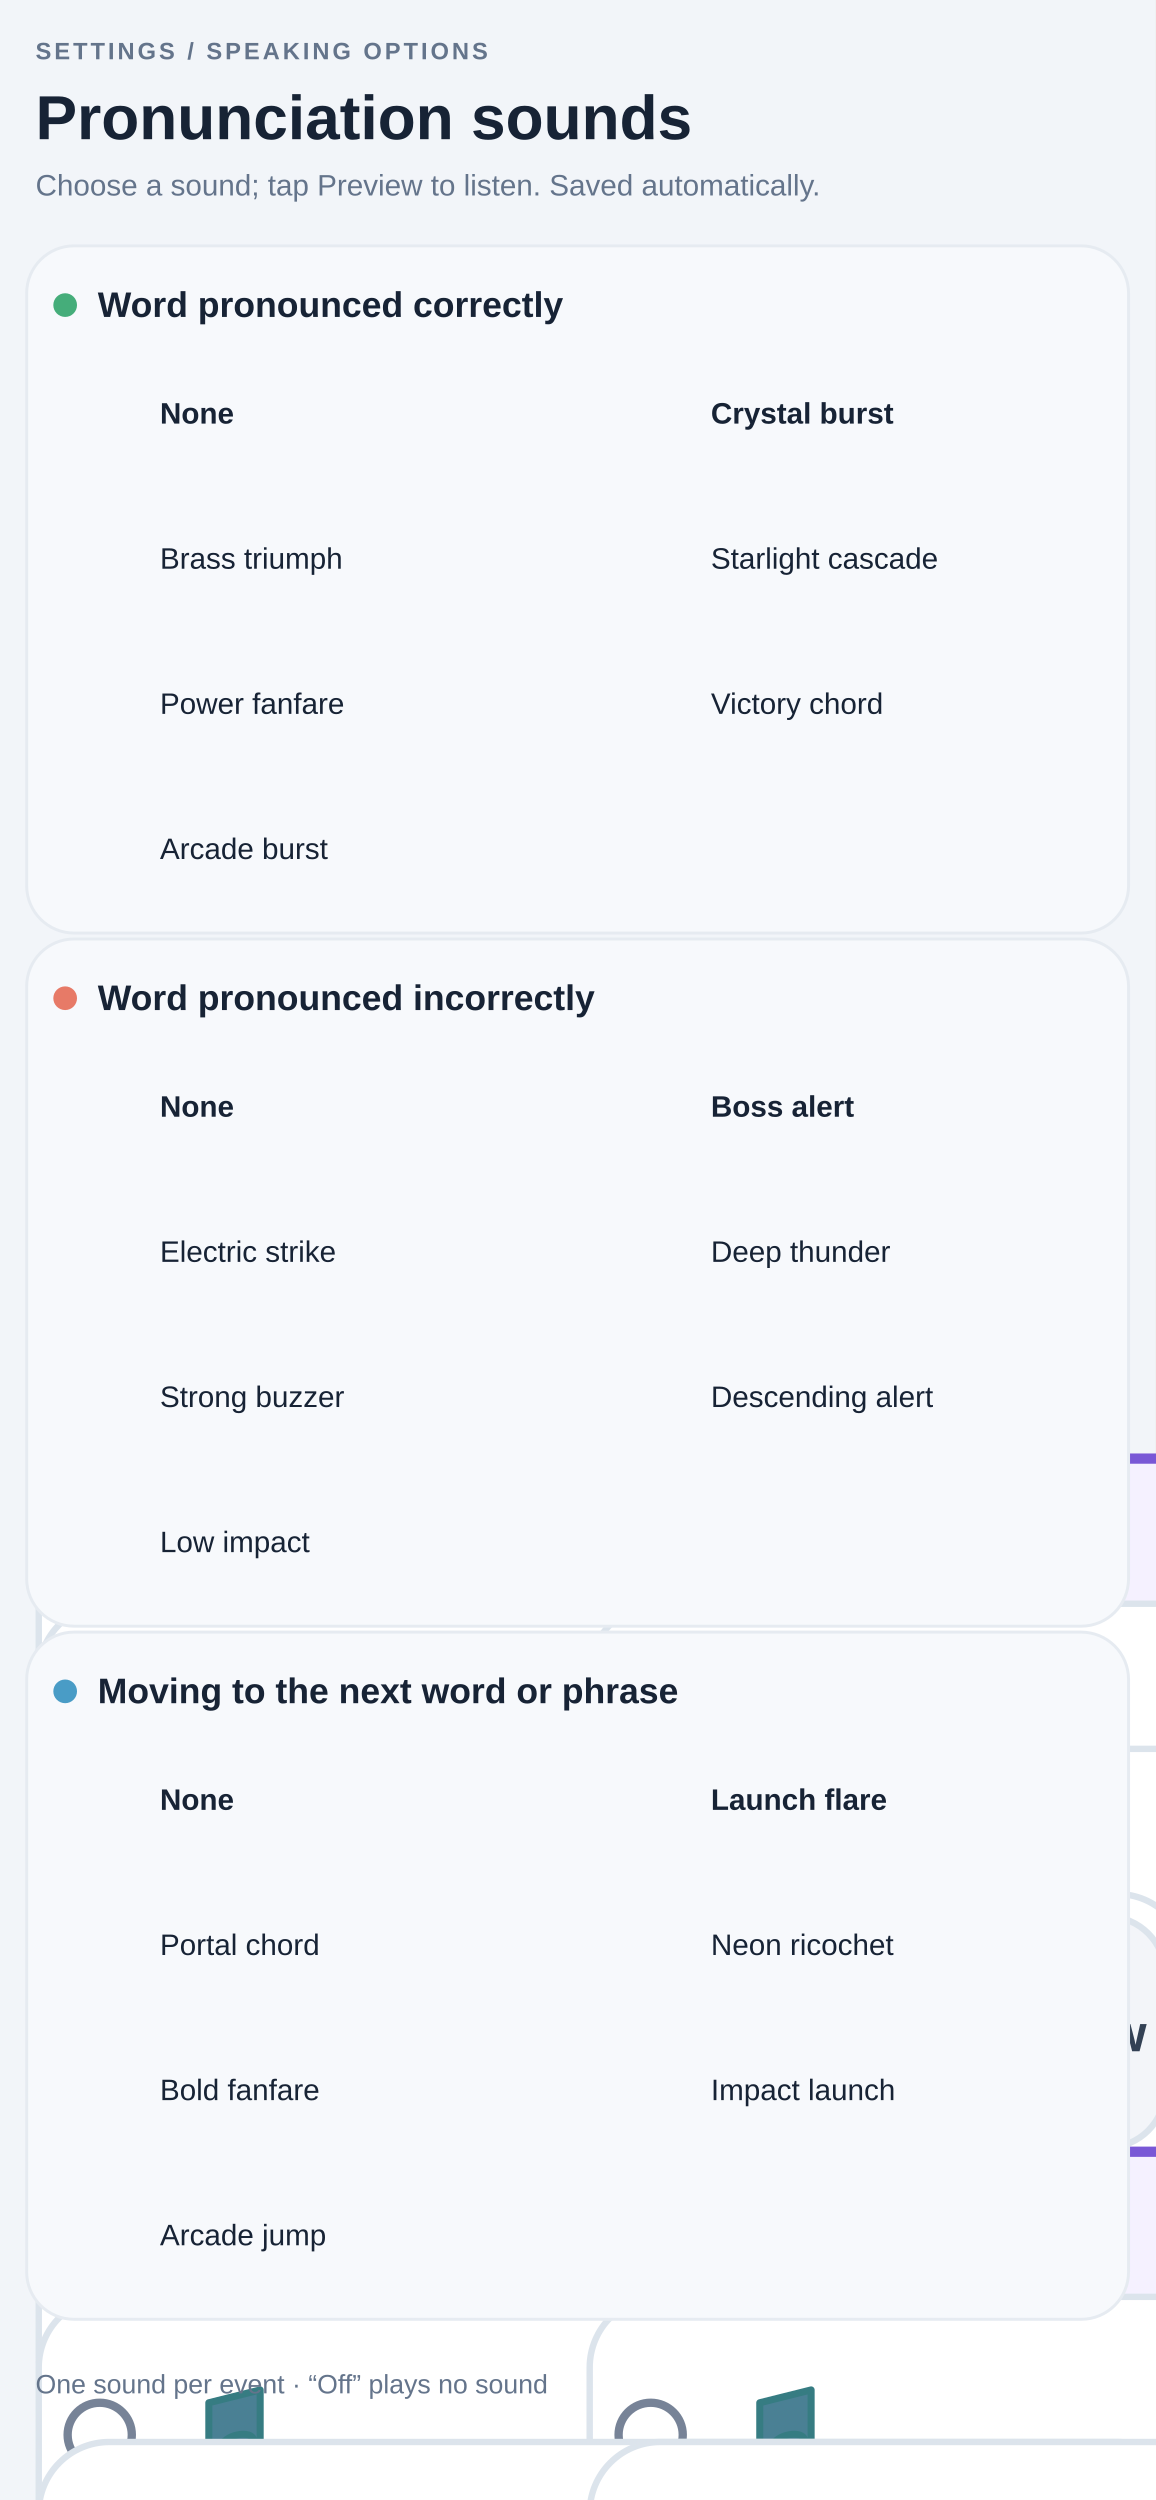
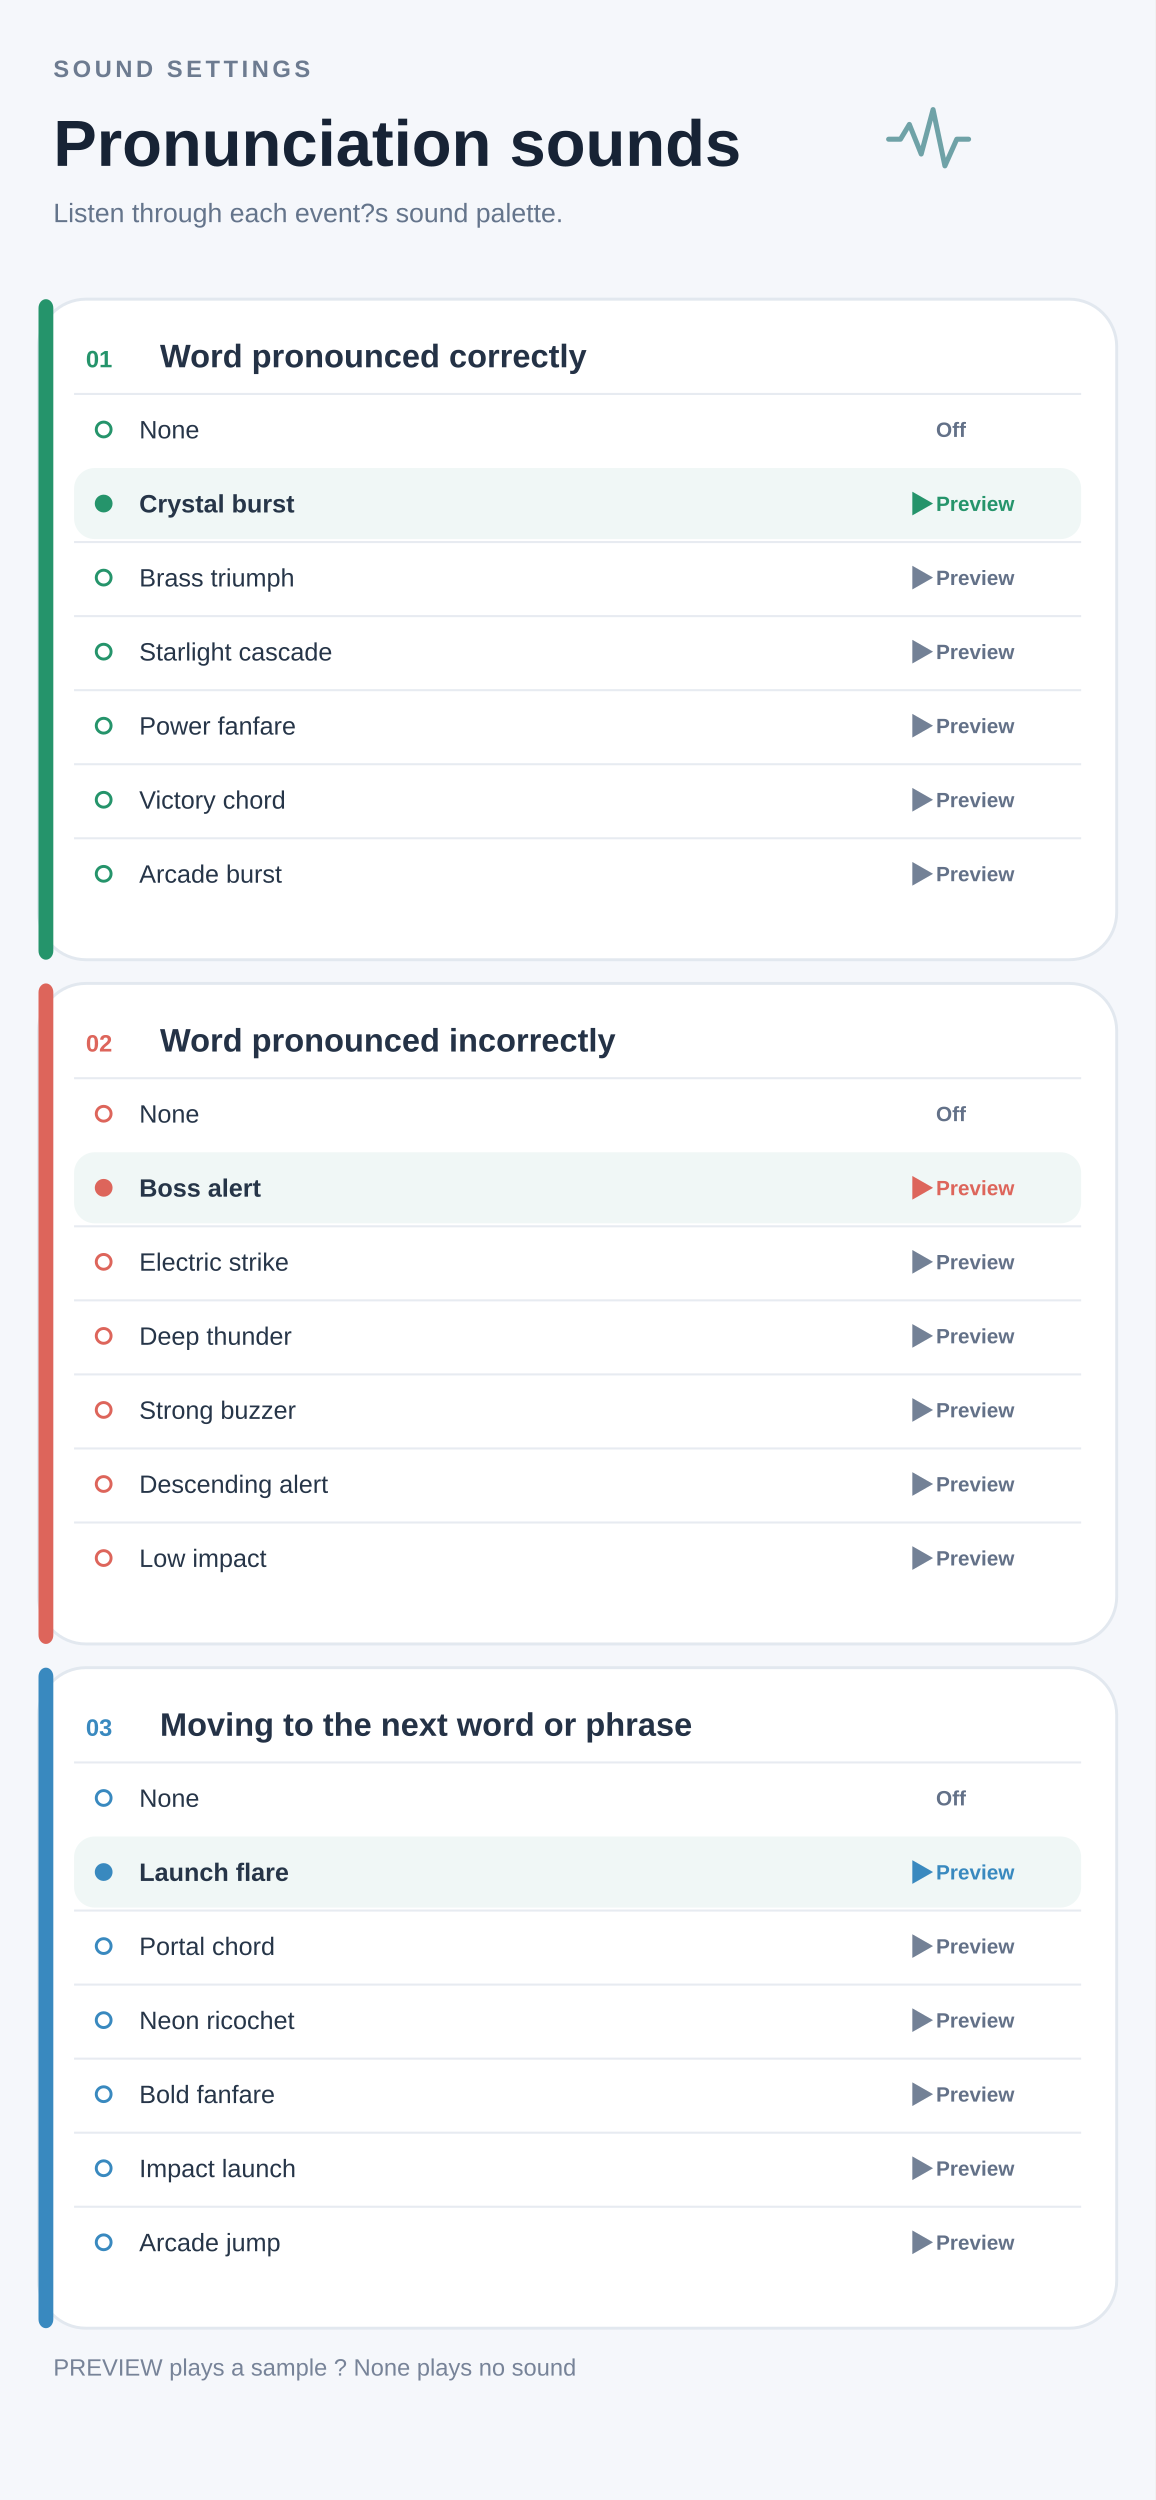
<svg xmlns="http://www.w3.org/2000/svg" viewBox="0 0 390 844" role="img" aria-labelledby="title desc">
  <defs>
-     <symbol id="art" viewBox="0 0 18 18">
-       <path d="M7 12V4l8-2v8M6 13c0 2-5 3-5 1s5-3 5-1m8-3c0 2-5 3-5 1s5-3 5-1" fill="#4a8094" stroke="#367c82" stroke-width="1.1" stroke-linejoin="round" />
-     </symbol>
-     <symbol id="tile" viewBox="0 0 180 44">
-       <rect x=".5" y=".5" width="179" height="43" rx="11" fill="#fff" stroke="#dce4ec" />
-       <circle cx="10" cy="22" r="5" fill="#fff" stroke="#778397" stroke-width="1.3" />
-       <use href="#art" x="20" y="13" width="18" height="18" />
-       <rect x="132" y="4" width="44" height="36" rx="9" fill="#f3f5f9" stroke="#dce4ec" />
-       <path d="M139 16l6 4-6 4z" fill="#526378" />
-       <text x="158" y="25" text-anchor="middle" fill="#334155" font-size="8" font-weight="700">Preview</text>
-     </symbol>
-     <symbol id="selected" viewBox="0 0 180 44">
-       <rect x=".5" y=".5" width="179" height="43" rx="11" fill="#f5f1ff" stroke="#7958d6" stroke-width="1.6" />
-       <circle cx="10" cy="22" r="5" fill="#7958d6" />
-       <circle cx="10" cy="22" r="2" fill="#fff" />
-       <use href="#art" x="20" y="13" width="18" height="18" />
-       <rect x="132" y="4" width="44" height="36" rx="9" fill="#fff" stroke="#cfc2f5" />
-       <path d="M139 16l6 4-6 4z" fill="#5b3cb2" />
-       <text x="158" y="25" text-anchor="middle" fill="#5b3cb2" font-size="8" font-weight="700">Preview</text>
-     </symbol>
-     <symbol id="none" viewBox="0 0 180 44">
-       <rect x=".5" y=".5" width="179" height="43" rx="11" fill="#fff" stroke="#dce4ec" />
-       <circle cx="10" cy="22" r="5" fill="#fff" stroke="#778397" stroke-width="1.3" />
-       <use href="#art" x="20" y="13" width="18" height="18" />
-       <text x="143" y="25" text-anchor="middle" fill="#8793a3" font-size="8" font-weight="700">Off</text>
-     </symbol>
-     <style>text{font-family:Arial,sans-serif}.ink{fill:#172335}.muted{fill:#64748b}.panel{fill:#f7f9fc;stroke:#e6ebf1}</style>
+     <linearGradient id="glow" x1="0" y1="0" x2="1" y2="1">
+       <stop offset="0" stop-color="#dff5ef" />
+       <stop offset="1" stop-color="#e8eaff" />
+     </linearGradient>
+     <style>text{font-family:Arial,Helvetica,sans-serif}.muted{fill:#758297}.ink{fill:#172335}</style>
  </defs>
-   <rect width="390" height="844" fill="#f2f5f9" />
-   <text x="12" y="20" class="muted" font-size="8" font-weight="700" letter-spacing="1">SETTINGS  /  SPEAKING OPTIONS</text>
-   <text x="12" y="47" class="ink" font-size="21" font-weight="700">Pronunciation sounds</text>
-   <text x="12" y="66" class="muted" font-size="10">Choose a sound; tap Preview to listen. Saved automatically.</text>
-   <g>
-     <rect class="panel" x="9" y="83" width="372" height="232" rx="16" />
-     <circle cx="22" cy="103" r="4" fill="#45ad7a" />
-     <text x="33" y="107" class="ink" font-size="12" font-weight="700">Word pronounced correctly</text>
-     <use href="#none" x="12" y="117" />
-     <text x="54" y="143" class="ink" font-size="10" font-weight="700">None</text>
-     <use href="#selected" x="198" y="117" />
-     <text x="240" y="143" class="ink" font-size="10" font-weight="700">Crystal burst</text>
-     <use href="#tile" x="12" y="166" />
-     <text x="54" y="192" class="ink" font-size="10">Brass triumph</text>
-     <use href="#tile" x="198" y="166" />
-     <text x="240" y="192" class="ink" font-size="10">Starlight cascade</text>
-     <use href="#tile" x="12" y="215" />
-     <text x="54" y="241" class="ink" font-size="10">Power fanfare</text>
-     <use href="#tile" x="198" y="215" />
-     <text x="240" y="241" class="ink" font-size="10">Victory chord</text>
-     <use href="#tile" x="12" y="264" />
-     <text x="54" y="290" class="ink" font-size="10">Arcade burst</text>
-   </g>
-   <g>
-     <rect class="panel" x="9" y="317" width="372" height="232" rx="16" />
-     <circle cx="22" cy="337" r="4" fill="#e77a67" />
-     <text x="33" y="341" class="ink" font-size="12" font-weight="700">Word pronounced incorrectly</text>
-     <use href="#none" x="12" y="351" />
-     <text x="54" y="377" class="ink" font-size="10" font-weight="700">None</text>
-     <use href="#selected" x="198" y="351" />
-     <text x="240" y="377" class="ink" font-size="10" font-weight="700">Boss alert</text>
-     <use href="#tile" x="12" y="400" />
-     <text x="54" y="426" class="ink" font-size="10">Electric strike</text>
-     <use href="#tile" x="198" y="400" />
-     <text x="240" y="426" class="ink" font-size="10">Deep thunder</text>
-     <use href="#tile" x="12" y="449" />
-     <text x="54" y="475" class="ink" font-size="10">Strong buzzer</text>
-     <use href="#tile" x="198" y="449" />
-     <text x="240" y="475" class="ink" font-size="10">Descending alert</text>
-     <use href="#tile" x="12" y="498" />
-     <text x="54" y="524" class="ink" font-size="10">Low impact</text>
-   </g>
-   <g>
-     <rect class="panel" x="9" y="551" width="372" height="232" rx="16" />
-     <circle cx="22" cy="571" r="4" fill="#499cc6" />
-     <text x="33" y="575" class="ink" font-size="12" font-weight="700">Moving to the next word or phrase</text>
-     <use href="#none" x="12" y="585" />
-     <text x="54" y="611" class="ink" font-size="10" font-weight="700">None</text>
-     <use href="#selected" x="198" y="585" />
-     <text x="240" y="611" class="ink" font-size="10" font-weight="700">Launch flare</text>
-     <use href="#tile" x="12" y="634" />
-     <text x="54" y="660" class="ink" font-size="10">Portal chord</text>
-     <use href="#tile" x="198" y="634" />
-     <text x="240" y="660" class="ink" font-size="10">Neon ricochet</text>
-     <use href="#tile" x="12" y="683" />
-     <text x="54" y="709" class="ink" font-size="10">Bold fanfare</text>
-     <use href="#tile" x="198" y="683" />
-     <text x="240" y="709" class="ink" font-size="10">Impact launch</text>
-     <use href="#tile" x="12" y="732" />
-     <text x="54" y="758" class="ink" font-size="10">Arcade jump</text>
-   </g>
-   <text x="12" y="808" class="muted" font-size="9">One sound per event · “Off” plays no sound</text>
+   <rect width="390" height="844" fill="#f5f7fb" />
+   <text x="18" y="26" fill="#6d7b90" font-size="8" font-weight="700" text-anchor="start" letter-spacing="1.2">SOUND SETTINGS</text>
+   <text x="18" y="56" fill="#172335" font-size="22" font-weight="700" text-anchor="start">Pronunciation sounds</text>
+   <text x="18" y="75" fill="#64748b" font-size="9" font-weight="400" text-anchor="start">Listen through each event?s sound palette.</text>
+   <path d="M300 47h4l3 -5.0 4 10.0 4 -15.0 4 19.0 4 -9.0 4 0" fill="none" stroke="#4e8d92" stroke-width="1.7" stroke-linecap="round" stroke-linejoin="round" opacity=".8" />
+   <rect x="13" y="101" width="364" height="223" rx="16" fill="#fff" stroke="#e2e8ef" stroke-width="1" />
+   <rect x="13" y="101" width="5" height="223" rx="3" fill="#25946b" stroke="none" stroke-width="1" />
+   <text x="29" y="124" fill="#25946b" font-size="8" font-weight="700" text-anchor="start">01</text>
+   <text x="54" y="124" fill="#243246" font-size="11" font-weight="700" text-anchor="start">Word pronounced correctly</text>
+   <path d="M25 133h340" stroke="#e7ebf1" stroke-width=".7" />
+   <circle cx="35" cy="145.0" r="2.5" fill="none" stroke="#25946b" stroke-width="1" />
+   <text x="47" y="148.0" fill="#263548" font-size="8.5" font-weight="500" text-anchor="start">None</text>
+   <text x="316" y="147.5" fill="#637188" font-size="7" font-weight="700" text-anchor="start">Off</text>
+   <rect x="25" y="158" width="340" height="24" rx="7" fill="#f0f7f6" stroke="none" stroke-width="1" />
+   <circle cx="35" cy="170.0" r="3" fill="#25946b" />
+   <text x="47" y="173.0" fill="#263548" font-size="8.5" font-weight="700" text-anchor="start">Crystal burst</text>
+   <path d="M308 166.0l7 4-7 4z" fill="#25946b" />
+   <text x="316" y="172.5" fill="#25946b" font-size="7" font-weight="700" text-anchor="start">Preview</text>
+   <path d="M25 183h340" stroke="#e7ebf1" stroke-width=".7" />
+   <circle cx="35" cy="195.0" r="2.5" fill="none" stroke="#25946b" stroke-width="1" />
+   <text x="47" y="198.0" fill="#263548" font-size="8.5" font-weight="500" text-anchor="start">Brass triumph</text>
+   <path d="M308 191.0l7 4-7 4z" fill="#738196" />
+   <text x="316" y="197.5" fill="#637188" font-size="7" font-weight="700" text-anchor="start">Preview</text>
+   <path d="M25 208h340" stroke="#e7ebf1" stroke-width=".7" />
+   <circle cx="35" cy="220.0" r="2.5" fill="none" stroke="#25946b" stroke-width="1" />
+   <text x="47" y="223.0" fill="#263548" font-size="8.5" font-weight="500" text-anchor="start">Starlight cascade</text>
+   <path d="M308 216.0l7 4-7 4z" fill="#738196" />
+   <text x="316" y="222.5" fill="#637188" font-size="7" font-weight="700" text-anchor="start">Preview</text>
+   <path d="M25 233h340" stroke="#e7ebf1" stroke-width=".7" />
+   <circle cx="35" cy="245.0" r="2.5" fill="none" stroke="#25946b" stroke-width="1" />
+   <text x="47" y="248.0" fill="#263548" font-size="8.5" font-weight="500" text-anchor="start">Power fanfare</text>
+   <path d="M308 241.0l7 4-7 4z" fill="#738196" />
+   <text x="316" y="247.5" fill="#637188" font-size="7" font-weight="700" text-anchor="start">Preview</text>
+   <path d="M25 258h340" stroke="#e7ebf1" stroke-width=".7" />
+   <circle cx="35" cy="270.0" r="2.5" fill="none" stroke="#25946b" stroke-width="1" />
+   <text x="47" y="273.0" fill="#263548" font-size="8.5" font-weight="500" text-anchor="start">Victory chord</text>
+   <path d="M308 266.0l7 4-7 4z" fill="#738196" />
+   <text x="316" y="272.5" fill="#637188" font-size="7" font-weight="700" text-anchor="start">Preview</text>
+   <path d="M25 283h340" stroke="#e7ebf1" stroke-width=".7" />
+   <circle cx="35" cy="295.0" r="2.5" fill="none" stroke="#25946b" stroke-width="1" />
+   <text x="47" y="298.0" fill="#263548" font-size="8.5" font-weight="500" text-anchor="start">Arcade burst</text>
+   <path d="M308 291.0l7 4-7 4z" fill="#738196" />
+   <text x="316" y="297.5" fill="#637188" font-size="7" font-weight="700" text-anchor="start">Preview</text>
+   <rect x="13" y="332" width="364" height="223" rx="16" fill="#fff" stroke="#e2e8ef" stroke-width="1" />
+   <rect x="13" y="332" width="5" height="223" rx="3" fill="#dd655b" stroke="none" stroke-width="1" />
+   <text x="29" y="355" fill="#dd655b" font-size="8" font-weight="700" text-anchor="start">02</text>
+   <text x="54" y="355" fill="#243246" font-size="11" font-weight="700" text-anchor="start">Word pronounced incorrectly</text>
+   <path d="M25 364h340" stroke="#e7ebf1" stroke-width=".7" />
+   <circle cx="35" cy="376.0" r="2.5" fill="none" stroke="#dd655b" stroke-width="1" />
+   <text x="47" y="379.0" fill="#263548" font-size="8.5" font-weight="500" text-anchor="start">None</text>
+   <text x="316" y="378.5" fill="#637188" font-size="7" font-weight="700" text-anchor="start">Off</text>
+   <rect x="25" y="389" width="340" height="24" rx="7" fill="#f0f7f6" stroke="none" stroke-width="1" />
+   <circle cx="35" cy="401.0" r="3" fill="#dd655b" />
+   <text x="47" y="404.0" fill="#263548" font-size="8.5" font-weight="700" text-anchor="start">Boss alert</text>
+   <path d="M308 397.0l7 4-7 4z" fill="#dd655b" />
+   <text x="316" y="403.5" fill="#dd655b" font-size="7" font-weight="700" text-anchor="start">Preview</text>
+   <path d="M25 414h340" stroke="#e7ebf1" stroke-width=".7" />
+   <circle cx="35" cy="426.0" r="2.5" fill="none" stroke="#dd655b" stroke-width="1" />
+   <text x="47" y="429.0" fill="#263548" font-size="8.5" font-weight="500" text-anchor="start">Electric strike</text>
+   <path d="M308 422.0l7 4-7 4z" fill="#738196" />
+   <text x="316" y="428.5" fill="#637188" font-size="7" font-weight="700" text-anchor="start">Preview</text>
+   <path d="M25 439h340" stroke="#e7ebf1" stroke-width=".7" />
+   <circle cx="35" cy="451.0" r="2.5" fill="none" stroke="#dd655b" stroke-width="1" />
+   <text x="47" y="454.0" fill="#263548" font-size="8.5" font-weight="500" text-anchor="start">Deep thunder</text>
+   <path d="M308 447.0l7 4-7 4z" fill="#738196" />
+   <text x="316" y="453.5" fill="#637188" font-size="7" font-weight="700" text-anchor="start">Preview</text>
+   <path d="M25 464h340" stroke="#e7ebf1" stroke-width=".7" />
+   <circle cx="35" cy="476.0" r="2.5" fill="none" stroke="#dd655b" stroke-width="1" />
+   <text x="47" y="479.0" fill="#263548" font-size="8.5" font-weight="500" text-anchor="start">Strong buzzer</text>
+   <path d="M308 472.0l7 4-7 4z" fill="#738196" />
+   <text x="316" y="478.5" fill="#637188" font-size="7" font-weight="700" text-anchor="start">Preview</text>
+   <path d="M25 489h340" stroke="#e7ebf1" stroke-width=".7" />
+   <circle cx="35" cy="501.0" r="2.5" fill="none" stroke="#dd655b" stroke-width="1" />
+   <text x="47" y="504.0" fill="#263548" font-size="8.5" font-weight="500" text-anchor="start">Descending alert</text>
+   <path d="M308 497.0l7 4-7 4z" fill="#738196" />
+   <text x="316" y="503.5" fill="#637188" font-size="7" font-weight="700" text-anchor="start">Preview</text>
+   <path d="M25 514h340" stroke="#e7ebf1" stroke-width=".7" />
+   <circle cx="35" cy="526.0" r="2.5" fill="none" stroke="#dd655b" stroke-width="1" />
+   <text x="47" y="529.0" fill="#263548" font-size="8.5" font-weight="500" text-anchor="start">Low impact</text>
+   <path d="M308 522.0l7 4-7 4z" fill="#738196" />
+   <text x="316" y="528.5" fill="#637188" font-size="7" font-weight="700" text-anchor="start">Preview</text>
+   <rect x="13" y="563" width="364" height="223" rx="16" fill="#fff" stroke="#e2e8ef" stroke-width="1" />
+   <rect x="13" y="563" width="5" height="223" rx="3" fill="#3989bf" stroke="none" stroke-width="1" />
+   <text x="29" y="586" fill="#3989bf" font-size="8" font-weight="700" text-anchor="start">03</text>
+   <text x="54" y="586" fill="#243246" font-size="11" font-weight="700" text-anchor="start">Moving to the next word or phrase</text>
+   <path d="M25 595h340" stroke="#e7ebf1" stroke-width=".7" />
+   <circle cx="35" cy="607.0" r="2.5" fill="none" stroke="#3989bf" stroke-width="1" />
+   <text x="47" y="610.0" fill="#263548" font-size="8.5" font-weight="500" text-anchor="start">None</text>
+   <text x="316" y="609.5" fill="#637188" font-size="7" font-weight="700" text-anchor="start">Off</text>
+   <rect x="25" y="620" width="340" height="24" rx="7" fill="#f0f7f6" stroke="none" stroke-width="1" />
+   <circle cx="35" cy="632.0" r="3" fill="#3989bf" />
+   <text x="47" y="635.0" fill="#263548" font-size="8.5" font-weight="700" text-anchor="start">Launch flare</text>
+   <path d="M308 628.0l7 4-7 4z" fill="#3989bf" />
+   <text x="316" y="634.5" fill="#3989bf" font-size="7" font-weight="700" text-anchor="start">Preview</text>
+   <path d="M25 645h340" stroke="#e7ebf1" stroke-width=".7" />
+   <circle cx="35" cy="657.0" r="2.5" fill="none" stroke="#3989bf" stroke-width="1" />
+   <text x="47" y="660.0" fill="#263548" font-size="8.5" font-weight="500" text-anchor="start">Portal chord</text>
+   <path d="M308 653.0l7 4-7 4z" fill="#738196" />
+   <text x="316" y="659.5" fill="#637188" font-size="7" font-weight="700" text-anchor="start">Preview</text>
+   <path d="M25 670h340" stroke="#e7ebf1" stroke-width=".7" />
+   <circle cx="35" cy="682.0" r="2.5" fill="none" stroke="#3989bf" stroke-width="1" />
+   <text x="47" y="685.0" fill="#263548" font-size="8.5" font-weight="500" text-anchor="start">Neon ricochet</text>
+   <path d="M308 678.0l7 4-7 4z" fill="#738196" />
+   <text x="316" y="684.5" fill="#637188" font-size="7" font-weight="700" text-anchor="start">Preview</text>
+   <path d="M25 695h340" stroke="#e7ebf1" stroke-width=".7" />
+   <circle cx="35" cy="707.0" r="2.5" fill="none" stroke="#3989bf" stroke-width="1" />
+   <text x="47" y="710.0" fill="#263548" font-size="8.5" font-weight="500" text-anchor="start">Bold fanfare</text>
+   <path d="M308 703.0l7 4-7 4z" fill="#738196" />
+   <text x="316" y="709.5" fill="#637188" font-size="7" font-weight="700" text-anchor="start">Preview</text>
+   <path d="M25 720h340" stroke="#e7ebf1" stroke-width=".7" />
+   <circle cx="35" cy="732.0" r="2.5" fill="none" stroke="#3989bf" stroke-width="1" />
+   <text x="47" y="735.0" fill="#263548" font-size="8.5" font-weight="500" text-anchor="start">Impact launch</text>
+   <path d="M308 728.0l7 4-7 4z" fill="#738196" />
+   <text x="316" y="734.5" fill="#637188" font-size="7" font-weight="700" text-anchor="start">Preview</text>
+   <path d="M25 745h340" stroke="#e7ebf1" stroke-width=".7" />
+   <circle cx="35" cy="757.0" r="2.5" fill="none" stroke="#3989bf" stroke-width="1" />
+   <text x="47" y="760.0" fill="#263548" font-size="8.5" font-weight="500" text-anchor="start">Arcade jump</text>
+   <path d="M308 753.0l7 4-7 4z" fill="#738196" />
+   <text x="316" y="759.5" fill="#637188" font-size="7" font-weight="700" text-anchor="start">Preview</text>
+   <text x="18" y="802" fill="#778398" font-size="8" font-weight="400" text-anchor="start">PREVIEW plays a sample ? None plays no sound</text>
</svg>
